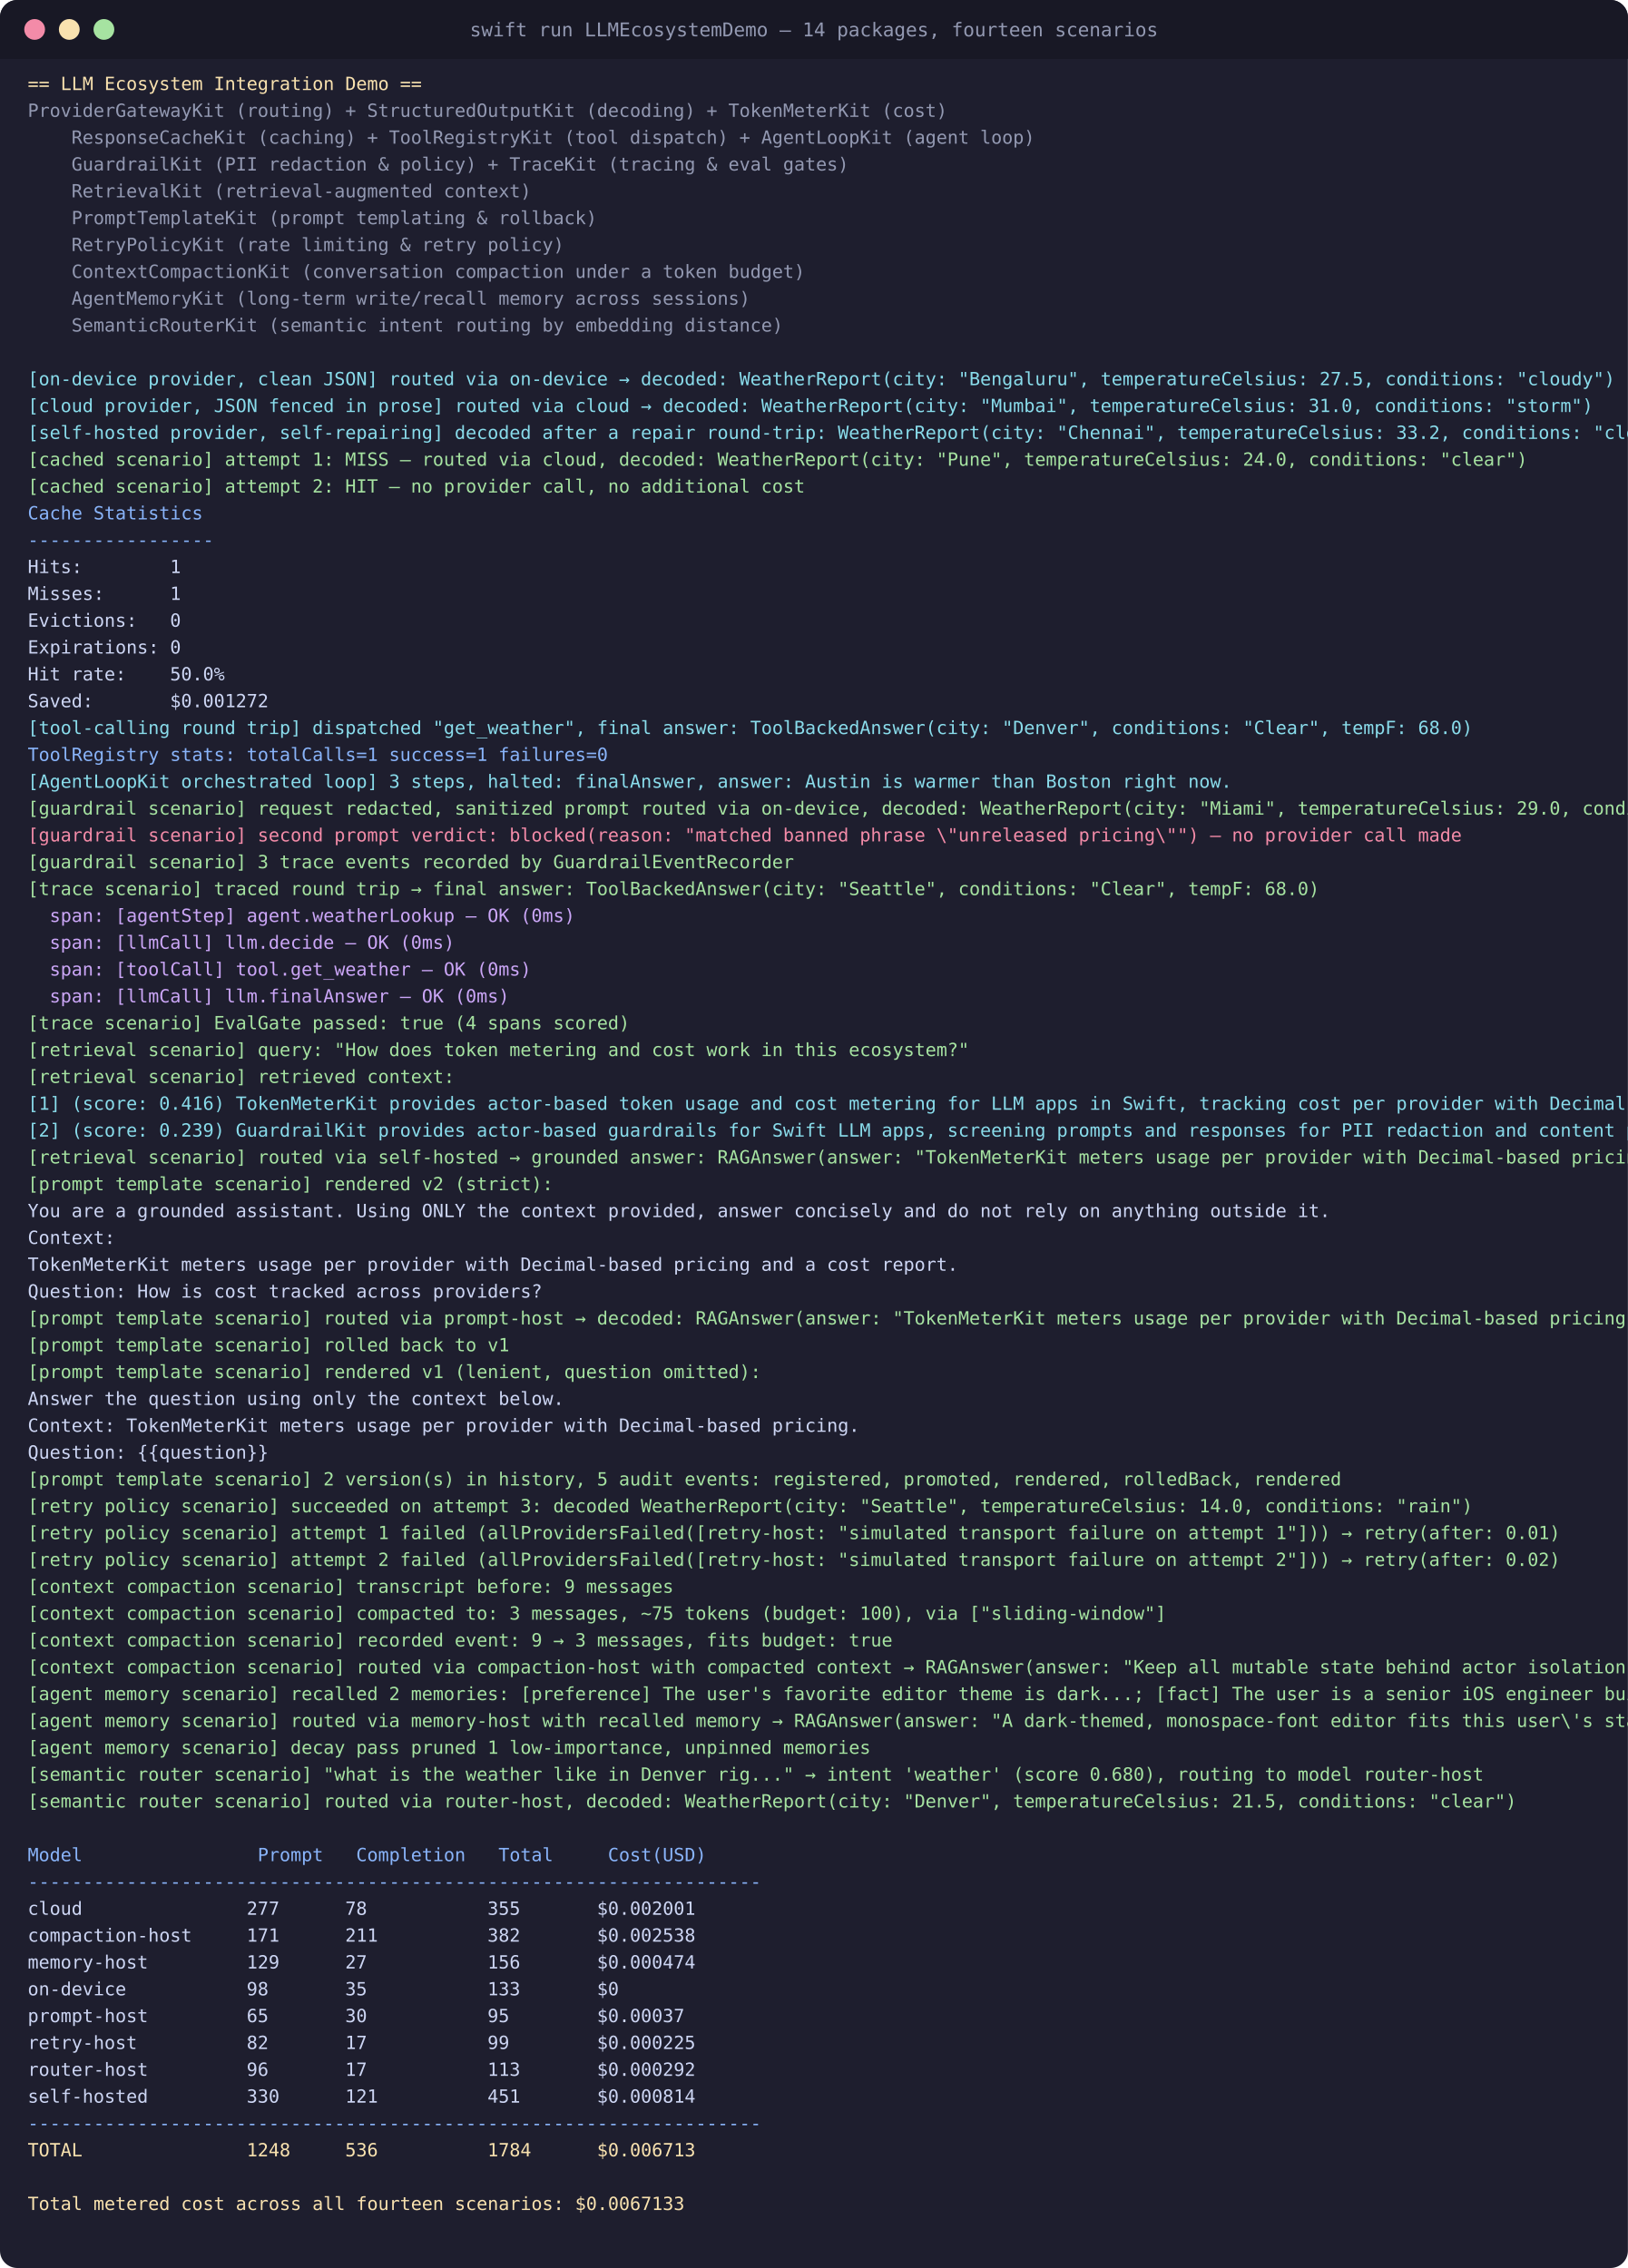
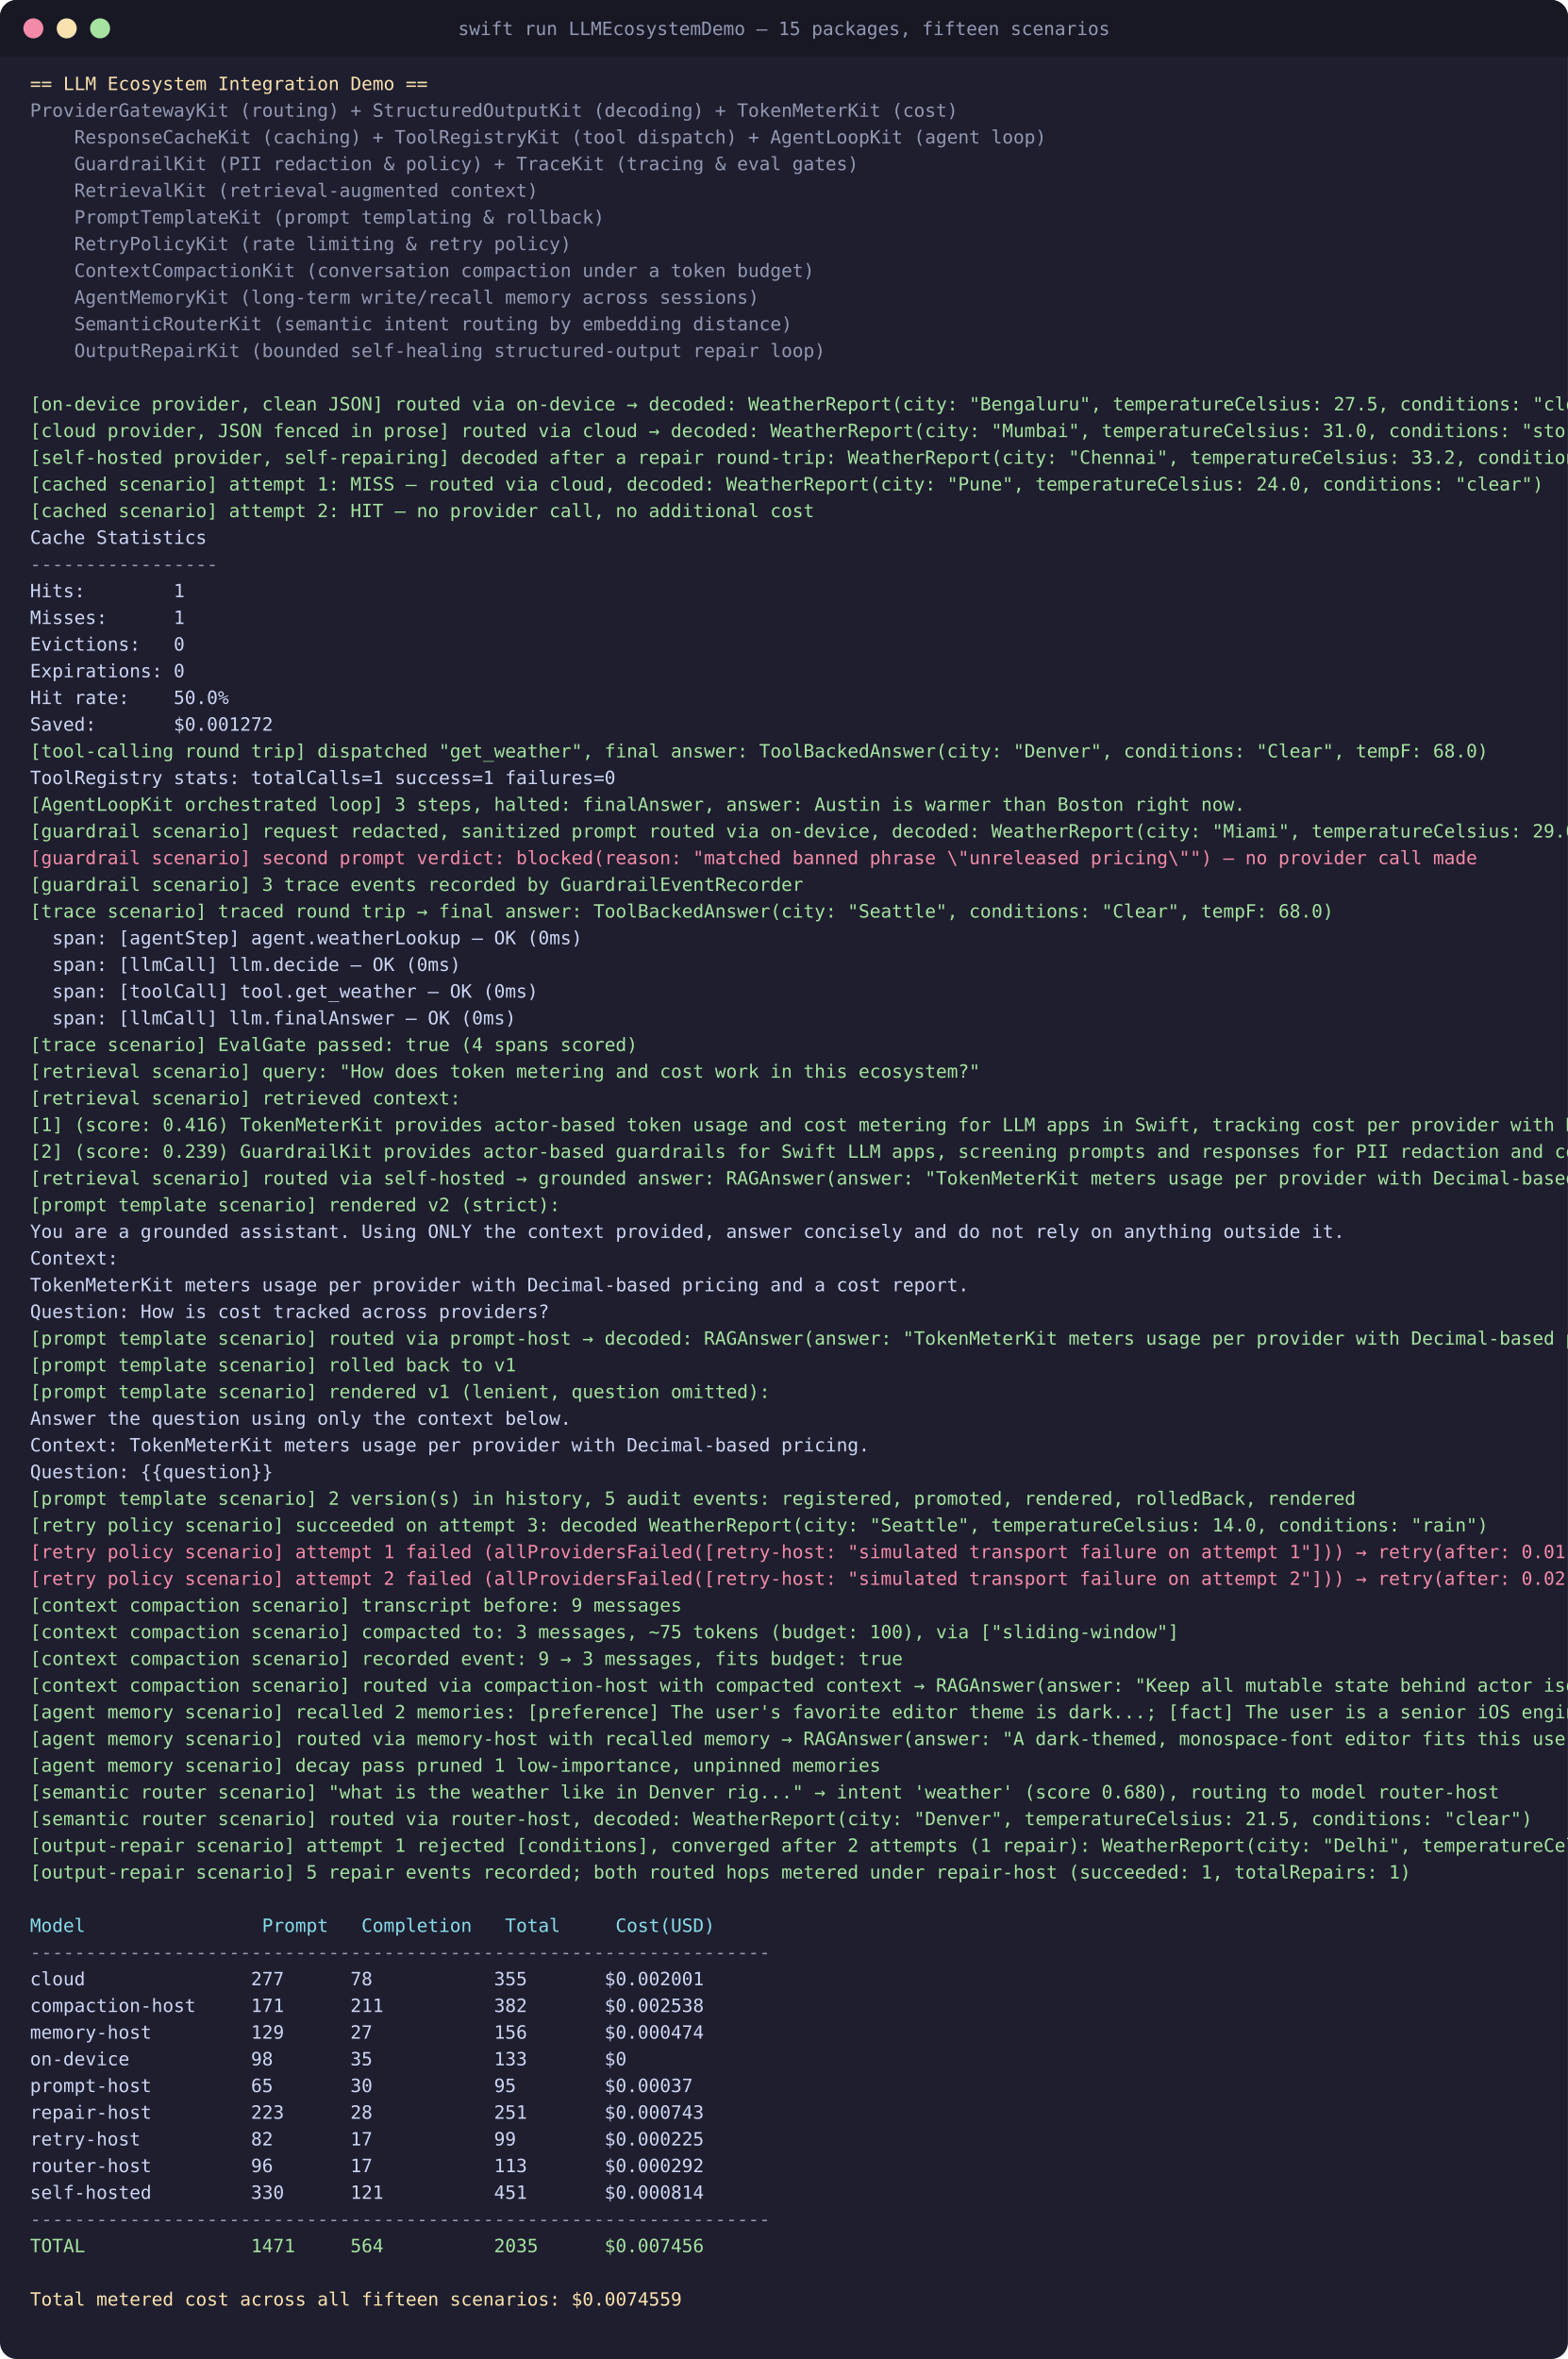
- <svg xmlns="http://www.w3.org/2000/svg" viewBox="0 0 940 1310" width="940" height="1310" font-family="Menlo, Monaco, monospace">
-   <rect width="940" height="1310" rx="10" fill="#1e1e2e" />
+ <svg xmlns="http://www.w3.org/2000/svg" viewBox="0 0 940 1414" width="940" height="1414" font-family="Menlo, Monaco, monospace">
+   <rect width="940" height="1414" rx="10" fill="#1e1e2e" />
  <rect width="940" height="34" rx="10" fill="#181825" />
  <rect y="18" width="940" height="16" fill="#181825" />
  <circle cx="20" cy="17" r="6" fill="#f38ba8" />
  <circle cx="40" cy="17" r="6" fill="#f9e2af" />
  <circle cx="60" cy="17" r="6" fill="#a6e3a1" />
-   <text x="470" y="21" font-size="11" fill="#9399b2" text-anchor="middle">swift run LLMEcosystemDemo — 14 packages, fourteen scenarios</text>
-   <text x="16" y="52.0" font-size="10.5" fill="#f9e2af" xml:space="preserve">== LLM Ecosystem Integration Demo ==</text>
-   <text x="16" y="67.5" font-size="10.5" fill="#9399b2" xml:space="preserve">ProviderGatewayKit (routing) + StructuredOutputKit (decoding) + TokenMeterKit (cost)</text>
-   <text x="16" y="83.0" font-size="10.5" fill="#9399b2" xml:space="preserve">    ResponseCacheKit (caching) + ToolRegistryKit (tool dispatch) + AgentLoopKit (agent loop)</text>
-   <text x="16" y="98.5" font-size="10.5" fill="#9399b2" xml:space="preserve">    GuardrailKit (PII redaction &amp; policy) + TraceKit (tracing &amp; eval gates)</text>
-   <text x="16" y="114.0" font-size="10.5" fill="#9399b2" xml:space="preserve">    RetrievalKit (retrieval-augmented context)</text>
-   <text x="16" y="129.5" font-size="10.5" fill="#9399b2" xml:space="preserve">    PromptTemplateKit (prompt templating &amp; rollback)</text>
-   <text x="16" y="145.0" font-size="10.5" fill="#9399b2" xml:space="preserve">    RetryPolicyKit (rate limiting &amp; retry policy)</text>
-   <text x="16" y="160.5" font-size="10.5" fill="#9399b2" xml:space="preserve">    ContextCompactionKit (conversation compaction under a token budget)</text>
-   <text x="16" y="176.0" font-size="10.5" fill="#9399b2" xml:space="preserve">    AgentMemoryKit (long-term write/recall memory across sessions)</text>
-   <text x="16" y="191.5" font-size="10.5" fill="#9399b2" xml:space="preserve">    SemanticRouterKit (semantic intent routing by embedding distance)</text>
-   <text x="16" y="222.5" font-size="10.5" fill="#89dceb" xml:space="preserve">[on-device provider, clean JSON] routed via on-device → decoded: WeatherReport(city: "Bengaluru", temperatureCelsius: 27.5, conditions: "cloudy")</text>
-   <text x="16" y="238.0" font-size="10.5" fill="#89dceb" xml:space="preserve">[cloud provider, JSON fenced in prose] routed via cloud → decoded: WeatherReport(city: "Mumbai", temperatureCelsius: 31.0, conditions: "storm")</text>
-   <text x="16" y="253.5" font-size="10.5" fill="#89dceb" xml:space="preserve">[self-hosted provider, self-repairing] decoded after a repair round-trip: WeatherReport(city: "Chennai", temperatureCelsius: 33.2, conditions: "clear")</text>
-   <text x="16" y="269.0" font-size="10.5" fill="#a6e3a1" xml:space="preserve">[cached scenario] attempt 1: MISS — routed via cloud, decoded: WeatherReport(city: "Pune", temperatureCelsius: 24.0, conditions: "clear")</text>
-   <text x="16" y="284.5" font-size="10.5" fill="#a6e3a1" xml:space="preserve">[cached scenario] attempt 2: HIT — no provider call, no additional cost</text>
-   <text x="16" y="300.0" font-size="10.5" fill="#89b4fa" xml:space="preserve">Cache Statistics</text>
-   <text x="16" y="315.5" font-size="10.5" fill="#89b4fa" xml:space="preserve">-----------------</text>
-   <text x="16" y="331.0" font-size="10.5" fill="#cdd6f4" xml:space="preserve">Hits:        1</text>
-   <text x="16" y="346.5" font-size="10.5" fill="#cdd6f4" xml:space="preserve">Misses:      1</text>
-   <text x="16" y="362.0" font-size="10.5" fill="#cdd6f4" xml:space="preserve">Evictions:   0</text>
-   <text x="16" y="377.5" font-size="10.5" fill="#cdd6f4" xml:space="preserve">Expirations: 0</text>
-   <text x="16" y="393.0" font-size="10.5" fill="#cdd6f4" xml:space="preserve">Hit rate:    50.0%</text>
-   <text x="16" y="408.5" font-size="10.5" fill="#cdd6f4" xml:space="preserve">Saved:       $0.001272</text>
-   <text x="16" y="424.0" font-size="10.5" fill="#89dceb" xml:space="preserve">[tool-calling round trip] dispatched "get_weather", final answer: ToolBackedAnswer(city: "Denver", conditions: "Clear", tempF: 68.0)</text>
-   <text x="16" y="439.5" font-size="10.5" fill="#89b4fa" xml:space="preserve">ToolRegistry stats: totalCalls=1 success=1 failures=0</text>
-   <text x="16" y="455.0" font-size="10.5" fill="#89dceb" xml:space="preserve">[AgentLoopKit orchestrated loop] 3 steps, halted: finalAnswer, answer: Austin is warmer than Boston right now.</text>
-   <text x="16" y="470.5" font-size="10.5" fill="#a6e3a1" xml:space="preserve">[guardrail scenario] request redacted, sanitized prompt routed via on-device, decoded: WeatherReport(city: "Miami", temperatureCelsius: 29.0, conditions: "clear")</text>
-   <text x="16" y="486.0" font-size="10.5" fill="#f38ba8" xml:space="preserve">[guardrail scenario] second prompt verdict: blocked(reason: "matched banned phrase \"unreleased pricing\"") — no provider call made</text>
-   <text x="16" y="501.5" font-size="10.5" fill="#a6e3a1" xml:space="preserve">[guardrail scenario] 3 trace events recorded by GuardrailEventRecorder</text>
-   <text x="16" y="517.0" font-size="10.5" fill="#a6e3a1" xml:space="preserve">[trace scenario] traced round trip → final answer: ToolBackedAnswer(city: "Seattle", conditions: "Clear", tempF: 68.0)</text>
-   <text x="16" y="532.5" font-size="10.5" fill="#cba6f7" xml:space="preserve">  span: [agentStep] agent.weatherLookup — OK (0ms)</text>
-   <text x="16" y="548.0" font-size="10.5" fill="#cba6f7" xml:space="preserve">  span: [llmCall] llm.decide — OK (0ms)</text>
-   <text x="16" y="563.5" font-size="10.5" fill="#cba6f7" xml:space="preserve">  span: [toolCall] tool.get_weather — OK (0ms)</text>
-   <text x="16" y="579.0" font-size="10.5" fill="#cba6f7" xml:space="preserve">  span: [llmCall] llm.finalAnswer — OK (0ms)</text>
-   <text x="16" y="594.5" font-size="10.5" fill="#a6e3a1" xml:space="preserve">[trace scenario] EvalGate passed: true (4 spans scored)</text>
-   <text x="16" y="610.0" font-size="10.5" fill="#a6e3a1" xml:space="preserve">[retrieval scenario] query: "How does token metering and cost work in this ecosystem?"</text>
-   <text x="16" y="625.5" font-size="10.5" fill="#a6e3a1" xml:space="preserve">[retrieval scenario] retrieved context:</text>
-   <text x="16" y="641.0" font-size="10.5" fill="#89dceb" xml:space="preserve">[1] (score: 0.416) TokenMeterKit provides actor-based token usage and cost metering for LLM apps in Swift, tracking cost per provider with Decimal-based pricing and a formatted cost report.</text>
-   <text x="16" y="656.5" font-size="10.5" fill="#89dceb" xml:space="preserve">[2] (score: 0.239) GuardrailKit provides actor-based guardrails for Swift LLM apps, screening prompts and responses for PII redaction and content policy violations before or after routing.</text>
-   <text x="16" y="672.0" font-size="10.5" fill="#a6e3a1" xml:space="preserve">[retrieval scenario] routed via self-hosted → grounded answer: RAGAnswer(answer: "TokenMeterKit meters usage per provider with Decimal-based pricing and a cost report.", sourceCount: 2)</text>
-   <text x="16" y="687.5" font-size="10.5" fill="#a6e3a1" xml:space="preserve">[prompt template scenario] rendered v2 (strict):</text>
-   <text x="16" y="703.0" font-size="10.5" fill="#cdd6f4" xml:space="preserve">You are a grounded assistant. Using ONLY the context provided, answer concisely and do not rely on anything outside it.</text>
-   <text x="16" y="718.5" font-size="10.5" fill="#cdd6f4" xml:space="preserve">Context:</text>
-   <text x="16" y="734.0" font-size="10.5" fill="#cdd6f4" xml:space="preserve">TokenMeterKit meters usage per provider with Decimal-based pricing and a cost report.</text>
-   <text x="16" y="749.5" font-size="10.5" fill="#cdd6f4" xml:space="preserve">Question: How is cost tracked across providers?</text>
-   <text x="16" y="765.0" font-size="10.5" fill="#a6e3a1" xml:space="preserve">[prompt template scenario] routed via prompt-host → decoded: RAGAnswer(answer: "TokenMeterKit meters usage per provider with Decimal-based pricing and a cost report.", sourceCount: 1)</text>
-   <text x="16" y="780.5" font-size="10.5" fill="#a6e3a1" xml:space="preserve">[prompt template scenario] rolled back to v1</text>
-   <text x="16" y="796.0" font-size="10.5" fill="#a6e3a1" xml:space="preserve">[prompt template scenario] rendered v1 (lenient, question omitted):</text>
-   <text x="16" y="811.5" font-size="10.5" fill="#cdd6f4" xml:space="preserve">Answer the question using only the context below.</text>
-   <text x="16" y="827.0" font-size="10.5" fill="#cdd6f4" xml:space="preserve">Context: TokenMeterKit meters usage per provider with Decimal-based pricing.</text>
-   <text x="16" y="842.5" font-size="10.5" fill="#cdd6f4" xml:space="preserve">Question: {{question}}</text>
-   <text x="16" y="858.0" font-size="10.5" fill="#a6e3a1" xml:space="preserve">[prompt template scenario] 2 version(s) in history, 5 audit events: registered, promoted, rendered, rolledBack, rendered</text>
-   <text x="16" y="873.5" font-size="10.5" fill="#a6e3a1" xml:space="preserve">[retry policy scenario] succeeded on attempt 3: decoded WeatherReport(city: "Seattle", temperatureCelsius: 14.0, conditions: "rain")</text>
-   <text x="16" y="889.0" font-size="10.5" fill="#a6e3a1" xml:space="preserve">[retry policy scenario] attempt 1 failed (allProvidersFailed([retry-host: "simulated transport failure on attempt 1"])) → retry(after: 0.01)</text>
-   <text x="16" y="904.5" font-size="10.5" fill="#a6e3a1" xml:space="preserve">[retry policy scenario] attempt 2 failed (allProvidersFailed([retry-host: "simulated transport failure on attempt 2"])) → retry(after: 0.02)</text>
-   <text x="16" y="920.0" font-size="10.5" fill="#a6e3a1" xml:space="preserve">[context compaction scenario] transcript before: 9 messages</text>
-   <text x="16" y="935.5" font-size="10.5" fill="#a6e3a1" xml:space="preserve">[context compaction scenario] compacted to: 3 messages, ~75 tokens (budget: 100), via ["sliding-window"]</text>
-   <text x="16" y="951.0" font-size="10.5" fill="#a6e3a1" xml:space="preserve">[context compaction scenario] recorded event: 9 → 3 messages, fits budget: true</text>
-   <text x="16" y="966.5" font-size="10.5" fill="#a6e3a1" xml:space="preserve">[context compaction scenario] routed via compaction-host with compacted context → RAGAnswer(answer: "Keep all mutable state behind actor isolation; cross concurrency domains only with Sendable.", sourceCount: 4)</text>
-   <text x="16" y="982.0" font-size="10.5" fill="#a6e3a1" xml:space="preserve">[agent memory scenario] recalled 2 memories: [preference] The user's favorite editor theme is dark...; [fact] The user is a senior iOS engineer buildi...</text>
-   <text x="16" y="997.5" font-size="10.5" fill="#a6e3a1" xml:space="preserve">[agent memory scenario] routed via memory-host with recalled memory → RAGAnswer(answer: "A dark-themed, monospace-font editor fits this user\'s stated preference.", sourceCount: 2)</text>
-   <text x="16" y="1013.0" font-size="10.5" fill="#a6e3a1" xml:space="preserve">[agent memory scenario] decay pass pruned 1 low-importance, unpinned memories</text>
-   <text x="16" y="1028.5" font-size="10.5" fill="#a6e3a1" xml:space="preserve">[semantic router scenario] "what is the weather like in Denver rig..." → intent 'weather' (score 0.680), routing to model router-host</text>
-   <text x="16" y="1044.0" font-size="10.5" fill="#a6e3a1" xml:space="preserve">[semantic router scenario] routed via router-host, decoded: WeatherReport(city: "Denver", temperatureCelsius: 21.5, conditions: "clear")</text>
-   <text x="16" y="1075.0" font-size="10.5" fill="#89b4fa" xml:space="preserve">Model                Prompt   Completion   Total     Cost(USD)</text>
-   <text x="16" y="1090.5" font-size="10.5" fill="#89b4fa" xml:space="preserve">-------------------------------------------------------------------</text>
-   <text x="16" y="1106.0" font-size="10.5" fill="#cdd6f4" xml:space="preserve">cloud               277      78           355       $0.002001</text>
-   <text x="16" y="1121.5" font-size="10.5" fill="#cdd6f4" xml:space="preserve">compaction-host     171      211          382       $0.002538</text>
-   <text x="16" y="1137.0" font-size="10.5" fill="#cdd6f4" xml:space="preserve">memory-host         129      27           156       $0.000474</text>
-   <text x="16" y="1152.5" font-size="10.5" fill="#cdd6f4" xml:space="preserve">on-device           98       35           133       $0</text>
-   <text x="16" y="1168.0" font-size="10.5" fill="#cdd6f4" xml:space="preserve">prompt-host         65       30           95        $0.00037</text>
-   <text x="16" y="1183.5" font-size="10.5" fill="#cdd6f4" xml:space="preserve">retry-host          82       17           99        $0.000225</text>
-   <text x="16" y="1199.0" font-size="10.5" fill="#cdd6f4" xml:space="preserve">router-host         96       17           113       $0.000292</text>
-   <text x="16" y="1214.5" font-size="10.5" fill="#cdd6f4" xml:space="preserve">self-hosted         330      121          451       $0.000814</text>
-   <text x="16" y="1230.0" font-size="10.5" fill="#89b4fa" xml:space="preserve">-------------------------------------------------------------------</text>
-   <text x="16" y="1245.5" font-size="10.5" fill="#f9e2af" xml:space="preserve">TOTAL               1248     536          1784      $0.006713</text>
-   <text x="16" y="1276.5" font-size="10.5" fill="#f9e2af" xml:space="preserve">Total metered cost across all fourteen scenarios: $0.0067133</text>
+   <text x="470" y="21" font-size="11" fill="#9399b2" text-anchor="middle">swift run LLMEcosystemDemo — 15 packages, fifteen scenarios</text>
+   <text x="18" y="54" font-size="11" fill="#f9e2af" xml:space="preserve">== LLM Ecosystem Integration Demo ==</text>
+   <text x="18" y="70" font-size="11" fill="#9399b2" xml:space="preserve">ProviderGatewayKit (routing) + StructuredOutputKit (decoding) + TokenMeterKit (cost)</text>
+   <text x="18" y="86" font-size="11" fill="#9399b2" xml:space="preserve">    ResponseCacheKit (caching) + ToolRegistryKit (tool dispatch) + AgentLoopKit (agent loop)</text>
+   <text x="18" y="102" font-size="11" fill="#9399b2" xml:space="preserve">    GuardrailKit (PII redaction &amp; policy) + TraceKit (tracing &amp; eval gates)</text>
+   <text x="18" y="118" font-size="11" fill="#9399b2" xml:space="preserve">    RetrievalKit (retrieval-augmented context)</text>
+   <text x="18" y="134" font-size="11" fill="#9399b2" xml:space="preserve">    PromptTemplateKit (prompt templating &amp; rollback)</text>
+   <text x="18" y="150" font-size="11" fill="#9399b2" xml:space="preserve">    RetryPolicyKit (rate limiting &amp; retry policy)</text>
+   <text x="18" y="166" font-size="11" fill="#9399b2" xml:space="preserve">    ContextCompactionKit (conversation compaction under a token budget)</text>
+   <text x="18" y="182" font-size="11" fill="#9399b2" xml:space="preserve">    AgentMemoryKit (long-term write/recall memory across sessions)</text>
+   <text x="18" y="198" font-size="11" fill="#9399b2" xml:space="preserve">    SemanticRouterKit (semantic intent routing by embedding distance)</text>
+   <text x="18" y="214" font-size="11" fill="#9399b2" xml:space="preserve">    OutputRepairKit (bounded self-healing structured-output repair loop)</text>
+   <text x="18" y="246" font-size="11" fill="#a6e3a1" xml:space="preserve">[on-device provider, clean JSON] routed via on-device → decoded: WeatherReport(city: "Bengaluru", temperatureCelsius: 27.5, conditions: "cloudy")</text>
+   <text x="18" y="262" font-size="11" fill="#a6e3a1" xml:space="preserve">[cloud provider, JSON fenced in prose] routed via cloud → decoded: WeatherReport(city: "Mumbai", temperatureCelsius: 31.0, conditions: "storm")</text>
+   <text x="18" y="278" font-size="11" fill="#a6e3a1" xml:space="preserve">[self-hosted provider, self-repairing] decoded after a repair round-trip: WeatherReport(city: "Chennai", temperatureCelsius: 33.2, conditions: "clear")</text>
+   <text x="18" y="294" font-size="11" fill="#a6e3a1" xml:space="preserve">[cached scenario] attempt 1: MISS — routed via cloud, decoded: WeatherReport(city: "Pune", temperatureCelsius: 24.0, conditions: "clear")</text>
+   <text x="18" y="310" font-size="11" fill="#a6e3a1" xml:space="preserve">[cached scenario] attempt 2: HIT — no provider call, no additional cost</text>
+   <text x="18" y="326" font-size="11" fill="#cdd6f4" xml:space="preserve">Cache Statistics</text>
+   <text x="18" y="342" font-size="11" fill="#9399b2" xml:space="preserve">-----------------</text>
+   <text x="18" y="358" font-size="11" fill="#cdd6f4" xml:space="preserve">Hits:        1</text>
+   <text x="18" y="374" font-size="11" fill="#cdd6f4" xml:space="preserve">Misses:      1</text>
+   <text x="18" y="390" font-size="11" fill="#cdd6f4" xml:space="preserve">Evictions:   0</text>
+   <text x="18" y="406" font-size="11" fill="#cdd6f4" xml:space="preserve">Expirations: 0</text>
+   <text x="18" y="422" font-size="11" fill="#cdd6f4" xml:space="preserve">Hit rate:    50.0%</text>
+   <text x="18" y="438" font-size="11" fill="#cdd6f4" xml:space="preserve">Saved:       $0.001272</text>
+   <text x="18" y="454" font-size="11" fill="#a6e3a1" xml:space="preserve">[tool-calling round trip] dispatched "get_weather", final answer: ToolBackedAnswer(city: "Denver", conditions: "Clear", tempF: 68.0)</text>
+   <text x="18" y="470" font-size="11" fill="#cdd6f4" xml:space="preserve">ToolRegistry stats: totalCalls=1 success=1 failures=0</text>
+   <text x="18" y="486" font-size="11" fill="#a6e3a1" xml:space="preserve">[AgentLoopKit orchestrated loop] 3 steps, halted: finalAnswer, answer: Austin is warmer than Boston right now.</text>
+   <text x="18" y="502" font-size="11" fill="#a6e3a1" xml:space="preserve">[guardrail scenario] request redacted, sanitized prompt routed via on-device, decoded: WeatherReport(city: "Miami", temperatureCelsius: 29.0, conditions: "clear")</text>
+   <text x="18" y="518" font-size="11" fill="#f38ba8" xml:space="preserve">[guardrail scenario] second prompt verdict: blocked(reason: "matched banned phrase \"unreleased pricing\"") — no provider call made</text>
+   <text x="18" y="534" font-size="11" fill="#a6e3a1" xml:space="preserve">[guardrail scenario] 3 trace events recorded by GuardrailEventRecorder</text>
+   <text x="18" y="550" font-size="11" fill="#a6e3a1" xml:space="preserve">[trace scenario] traced round trip → final answer: ToolBackedAnswer(city: "Seattle", conditions: "Clear", tempF: 68.0)</text>
+   <text x="18" y="566" font-size="11" fill="#cdd6f4" xml:space="preserve">  span: [agentStep] agent.weatherLookup — OK (0ms)</text>
+   <text x="18" y="582" font-size="11" fill="#cdd6f4" xml:space="preserve">  span: [llmCall] llm.decide — OK (0ms)</text>
+   <text x="18" y="598" font-size="11" fill="#cdd6f4" xml:space="preserve">  span: [toolCall] tool.get_weather — OK (0ms)</text>
+   <text x="18" y="614" font-size="11" fill="#cdd6f4" xml:space="preserve">  span: [llmCall] llm.finalAnswer — OK (0ms)</text>
+   <text x="18" y="630" font-size="11" fill="#a6e3a1" xml:space="preserve">[trace scenario] EvalGate passed: true (4 spans scored)</text>
+   <text x="18" y="646" font-size="11" fill="#a6e3a1" xml:space="preserve">[retrieval scenario] query: "How does token metering and cost work in this ecosystem?"</text>
+   <text x="18" y="662" font-size="11" fill="#a6e3a1" xml:space="preserve">[retrieval scenario] retrieved context:</text>
+   <text x="18" y="678" font-size="11" fill="#a6e3a1" xml:space="preserve">[1] (score: 0.416) TokenMeterKit provides actor-based token usage and cost metering for LLM apps in Swift, tracking cost per provider with Decimal-based pricing and a formatted cost report.</text>
+   <text x="18" y="694" font-size="11" fill="#a6e3a1" xml:space="preserve">[2] (score: 0.239) GuardrailKit provides actor-based guardrails for Swift LLM apps, screening prompts and responses for PII redaction and content policy violations before or after routing.</text>
+   <text x="18" y="710" font-size="11" fill="#a6e3a1" xml:space="preserve">[retrieval scenario] routed via self-hosted → grounded answer: RAGAnswer(answer: "TokenMeterKit meters usage per provider with Decimal-based pricing and a cost report.", sourceCount: 2)</text>
+   <text x="18" y="726" font-size="11" fill="#a6e3a1" xml:space="preserve">[prompt template scenario] rendered v2 (strict):</text>
+   <text x="18" y="742" font-size="11" fill="#cdd6f4" xml:space="preserve">You are a grounded assistant. Using ONLY the context provided, answer concisely and do not rely on anything outside it.</text>
+   <text x="18" y="758" font-size="11" fill="#cdd6f4" xml:space="preserve">Context:</text>
+   <text x="18" y="774" font-size="11" fill="#cdd6f4" xml:space="preserve">TokenMeterKit meters usage per provider with Decimal-based pricing and a cost report.</text>
+   <text x="18" y="790" font-size="11" fill="#cdd6f4" xml:space="preserve">Question: How is cost tracked across providers?</text>
+   <text x="18" y="806" font-size="11" fill="#a6e3a1" xml:space="preserve">[prompt template scenario] routed via prompt-host → decoded: RAGAnswer(answer: "TokenMeterKit meters usage per provider with Decimal-based pricing and a cost report.", sourceCount: 1)</text>
+   <text x="18" y="822" font-size="11" fill="#a6e3a1" xml:space="preserve">[prompt template scenario] rolled back to v1</text>
+   <text x="18" y="838" font-size="11" fill="#a6e3a1" xml:space="preserve">[prompt template scenario] rendered v1 (lenient, question omitted):</text>
+   <text x="18" y="854" font-size="11" fill="#cdd6f4" xml:space="preserve">Answer the question using only the context below.</text>
+   <text x="18" y="870" font-size="11" fill="#cdd6f4" xml:space="preserve">Context: TokenMeterKit meters usage per provider with Decimal-based pricing.</text>
+   <text x="18" y="886" font-size="11" fill="#cdd6f4" xml:space="preserve">Question: {{question}}</text>
+   <text x="18" y="902" font-size="11" fill="#a6e3a1" xml:space="preserve">[prompt template scenario] 2 version(s) in history, 5 audit events: registered, promoted, rendered, rolledBack, rendered</text>
+   <text x="18" y="918" font-size="11" fill="#a6e3a1" xml:space="preserve">[retry policy scenario] succeeded on attempt 3: decoded WeatherReport(city: "Seattle", temperatureCelsius: 14.0, conditions: "rain")</text>
+   <text x="18" y="934" font-size="11" fill="#f38ba8" xml:space="preserve">[retry policy scenario] attempt 1 failed (allProvidersFailed([retry-host: "simulated transport failure on attempt 1"])) → retry(after: 0.01)</text>
+   <text x="18" y="950" font-size="11" fill="#f38ba8" xml:space="preserve">[retry policy scenario] attempt 2 failed (allProvidersFailed([retry-host: "simulated transport failure on attempt 2"])) → retry(after: 0.02)</text>
+   <text x="18" y="966" font-size="11" fill="#a6e3a1" xml:space="preserve">[context compaction scenario] transcript before: 9 messages</text>
+   <text x="18" y="982" font-size="11" fill="#a6e3a1" xml:space="preserve">[context compaction scenario] compacted to: 3 messages, ~75 tokens (budget: 100), via ["sliding-window"]</text>
+   <text x="18" y="998" font-size="11" fill="#a6e3a1" xml:space="preserve">[context compaction scenario] recorded event: 9 → 3 messages, fits budget: true</text>
+   <text x="18" y="1014" font-size="11" fill="#a6e3a1" xml:space="preserve">[context compaction scenario] routed via compaction-host with compacted context → RAGAnswer(answer: "Keep all mutable state behind actor isolation; cross concurrency domains only with Sendable.", sourceCount: 4)</text>
+   <text x="18" y="1030" font-size="11" fill="#a6e3a1" xml:space="preserve">[agent memory scenario] recalled 2 memories: [preference] The user's favorite editor theme is dark...; [fact] The user is a senior iOS engineer buildi...</text>
+   <text x="18" y="1046" font-size="11" fill="#a6e3a1" xml:space="preserve">[agent memory scenario] routed via memory-host with recalled memory → RAGAnswer(answer: "A dark-themed, monospace-font editor fits this user\'s stated preference.", sourceCount: 2)</text>
+   <text x="18" y="1062" font-size="11" fill="#a6e3a1" xml:space="preserve">[agent memory scenario] decay pass pruned 1 low-importance, unpinned memories</text>
+   <text x="18" y="1078" font-size="11" fill="#a6e3a1" xml:space="preserve">[semantic router scenario] "what is the weather like in Denver rig..." → intent 'weather' (score 0.680), routing to model router-host</text>
+   <text x="18" y="1094" font-size="11" fill="#a6e3a1" xml:space="preserve">[semantic router scenario] routed via router-host, decoded: WeatherReport(city: "Denver", temperatureCelsius: 21.5, conditions: "clear")</text>
+   <text x="18" y="1110" font-size="11" fill="#a6e3a1" xml:space="preserve">[output-repair scenario] attempt 1 rejected [conditions], converged after 2 attempts (1 repair): WeatherReport(city: "Delhi", temperatureCelsius: 41.0, conditions: "clear")</text>
+   <text x="18" y="1126" font-size="11" fill="#a6e3a1" xml:space="preserve">[output-repair scenario] 5 repair events recorded; both routed hops metered under repair-host (succeeded: 1, totalRepairs: 1)</text>
+   <text x="18" y="1142" font-size="11" fill="#cdd6f4" xml:space="preserve" />
+   <text x="18" y="1158" font-size="11" fill="#89dceb" xml:space="preserve">Model                Prompt   Completion   Total     Cost(USD)</text>
+   <text x="18" y="1174" font-size="11" fill="#9399b2" xml:space="preserve">-------------------------------------------------------------------</text>
+   <text x="18" y="1190" font-size="11" fill="#cdd6f4" xml:space="preserve">cloud               277      78           355       $0.002001</text>
+   <text x="18" y="1206" font-size="11" fill="#cdd6f4" xml:space="preserve">compaction-host     171      211          382       $0.002538</text>
+   <text x="18" y="1222" font-size="11" fill="#cdd6f4" xml:space="preserve">memory-host         129      27           156       $0.000474</text>
+   <text x="18" y="1238" font-size="11" fill="#cdd6f4" xml:space="preserve">on-device           98       35           133       $0</text>
+   <text x="18" y="1254" font-size="11" fill="#cdd6f4" xml:space="preserve">prompt-host         65       30           95        $0.00037</text>
+   <text x="18" y="1270" font-size="11" fill="#cdd6f4" xml:space="preserve">repair-host         223      28           251       $0.000743</text>
+   <text x="18" y="1286" font-size="11" fill="#cdd6f4" xml:space="preserve">retry-host          82       17           99        $0.000225</text>
+   <text x="18" y="1302" font-size="11" fill="#cdd6f4" xml:space="preserve">router-host         96       17           113       $0.000292</text>
+   <text x="18" y="1318" font-size="11" fill="#cdd6f4" xml:space="preserve">self-hosted         330      121          451       $0.000814</text>
+   <text x="18" y="1334" font-size="11" fill="#9399b2" xml:space="preserve">-------------------------------------------------------------------</text>
+   <text x="18" y="1350" font-size="11" fill="#a6e3a1" xml:space="preserve">TOTAL               1471     564          2035      $0.007456</text>
+   <text x="18" y="1366" font-size="11" fill="#cdd6f4" xml:space="preserve" />
+   <text x="18" y="1382" font-size="11" fill="#f9e2af" xml:space="preserve">Total metered cost across all fifteen scenarios: $0.0074559</text>
</svg>
